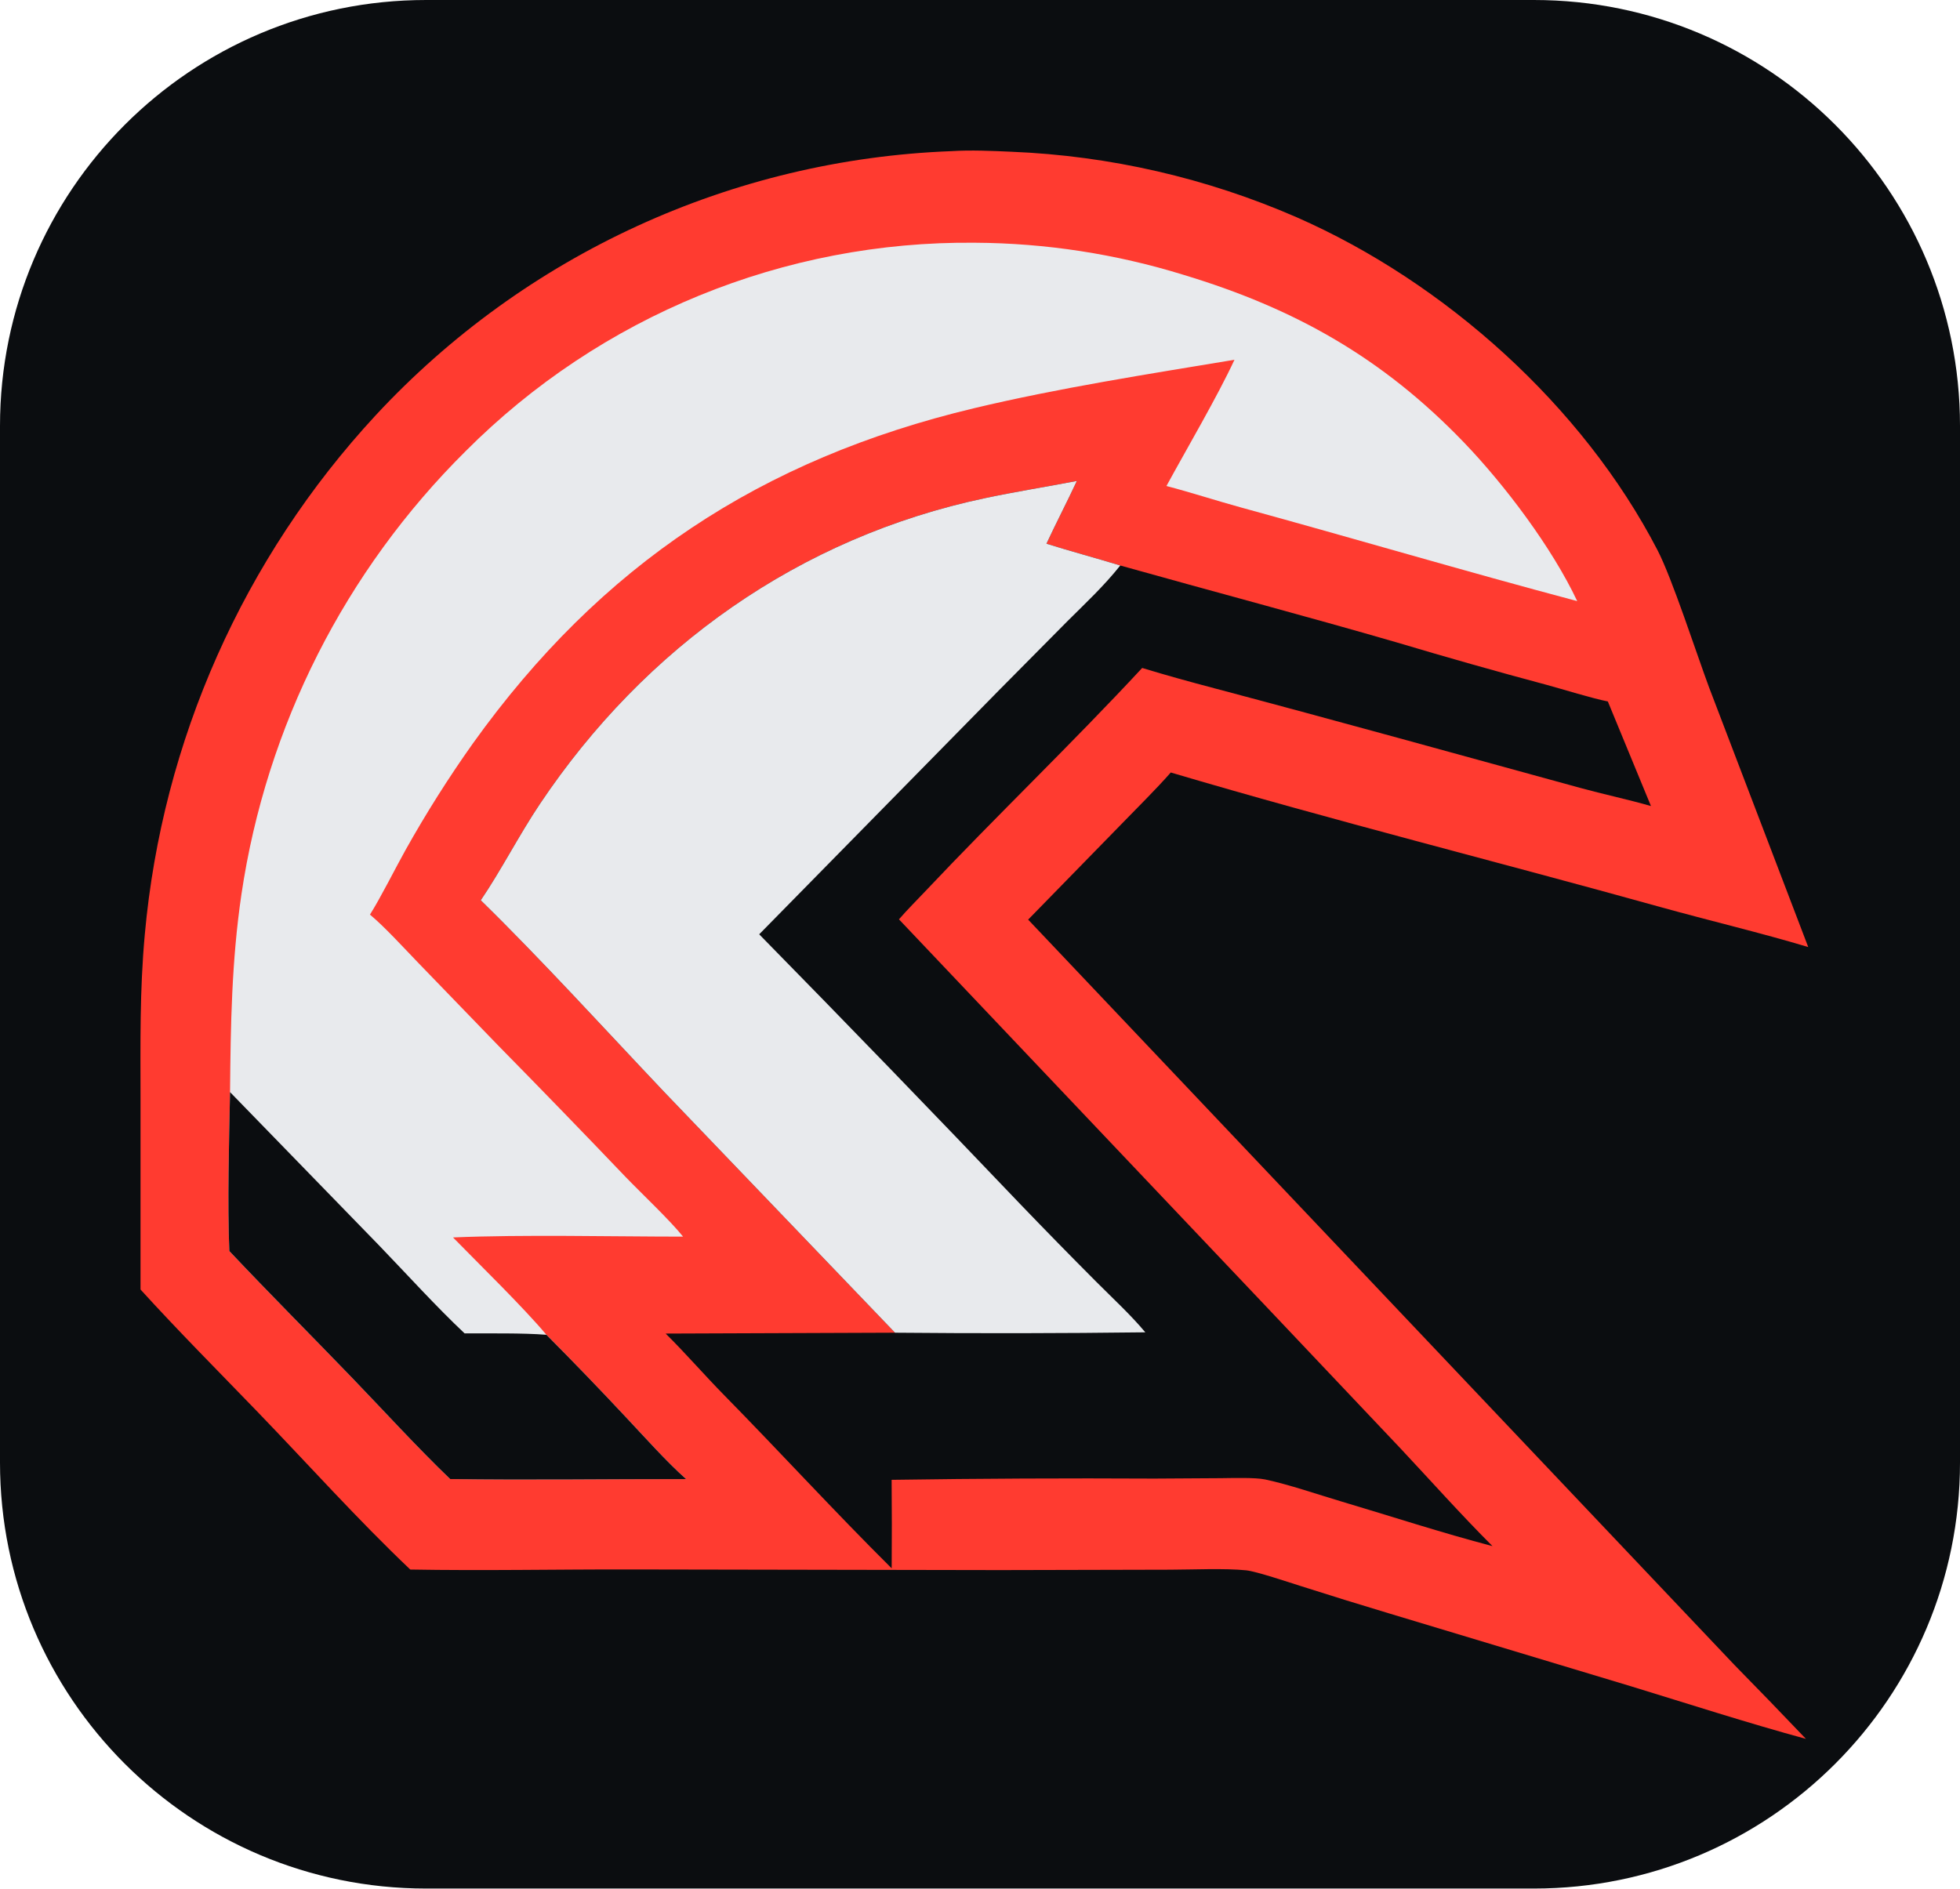
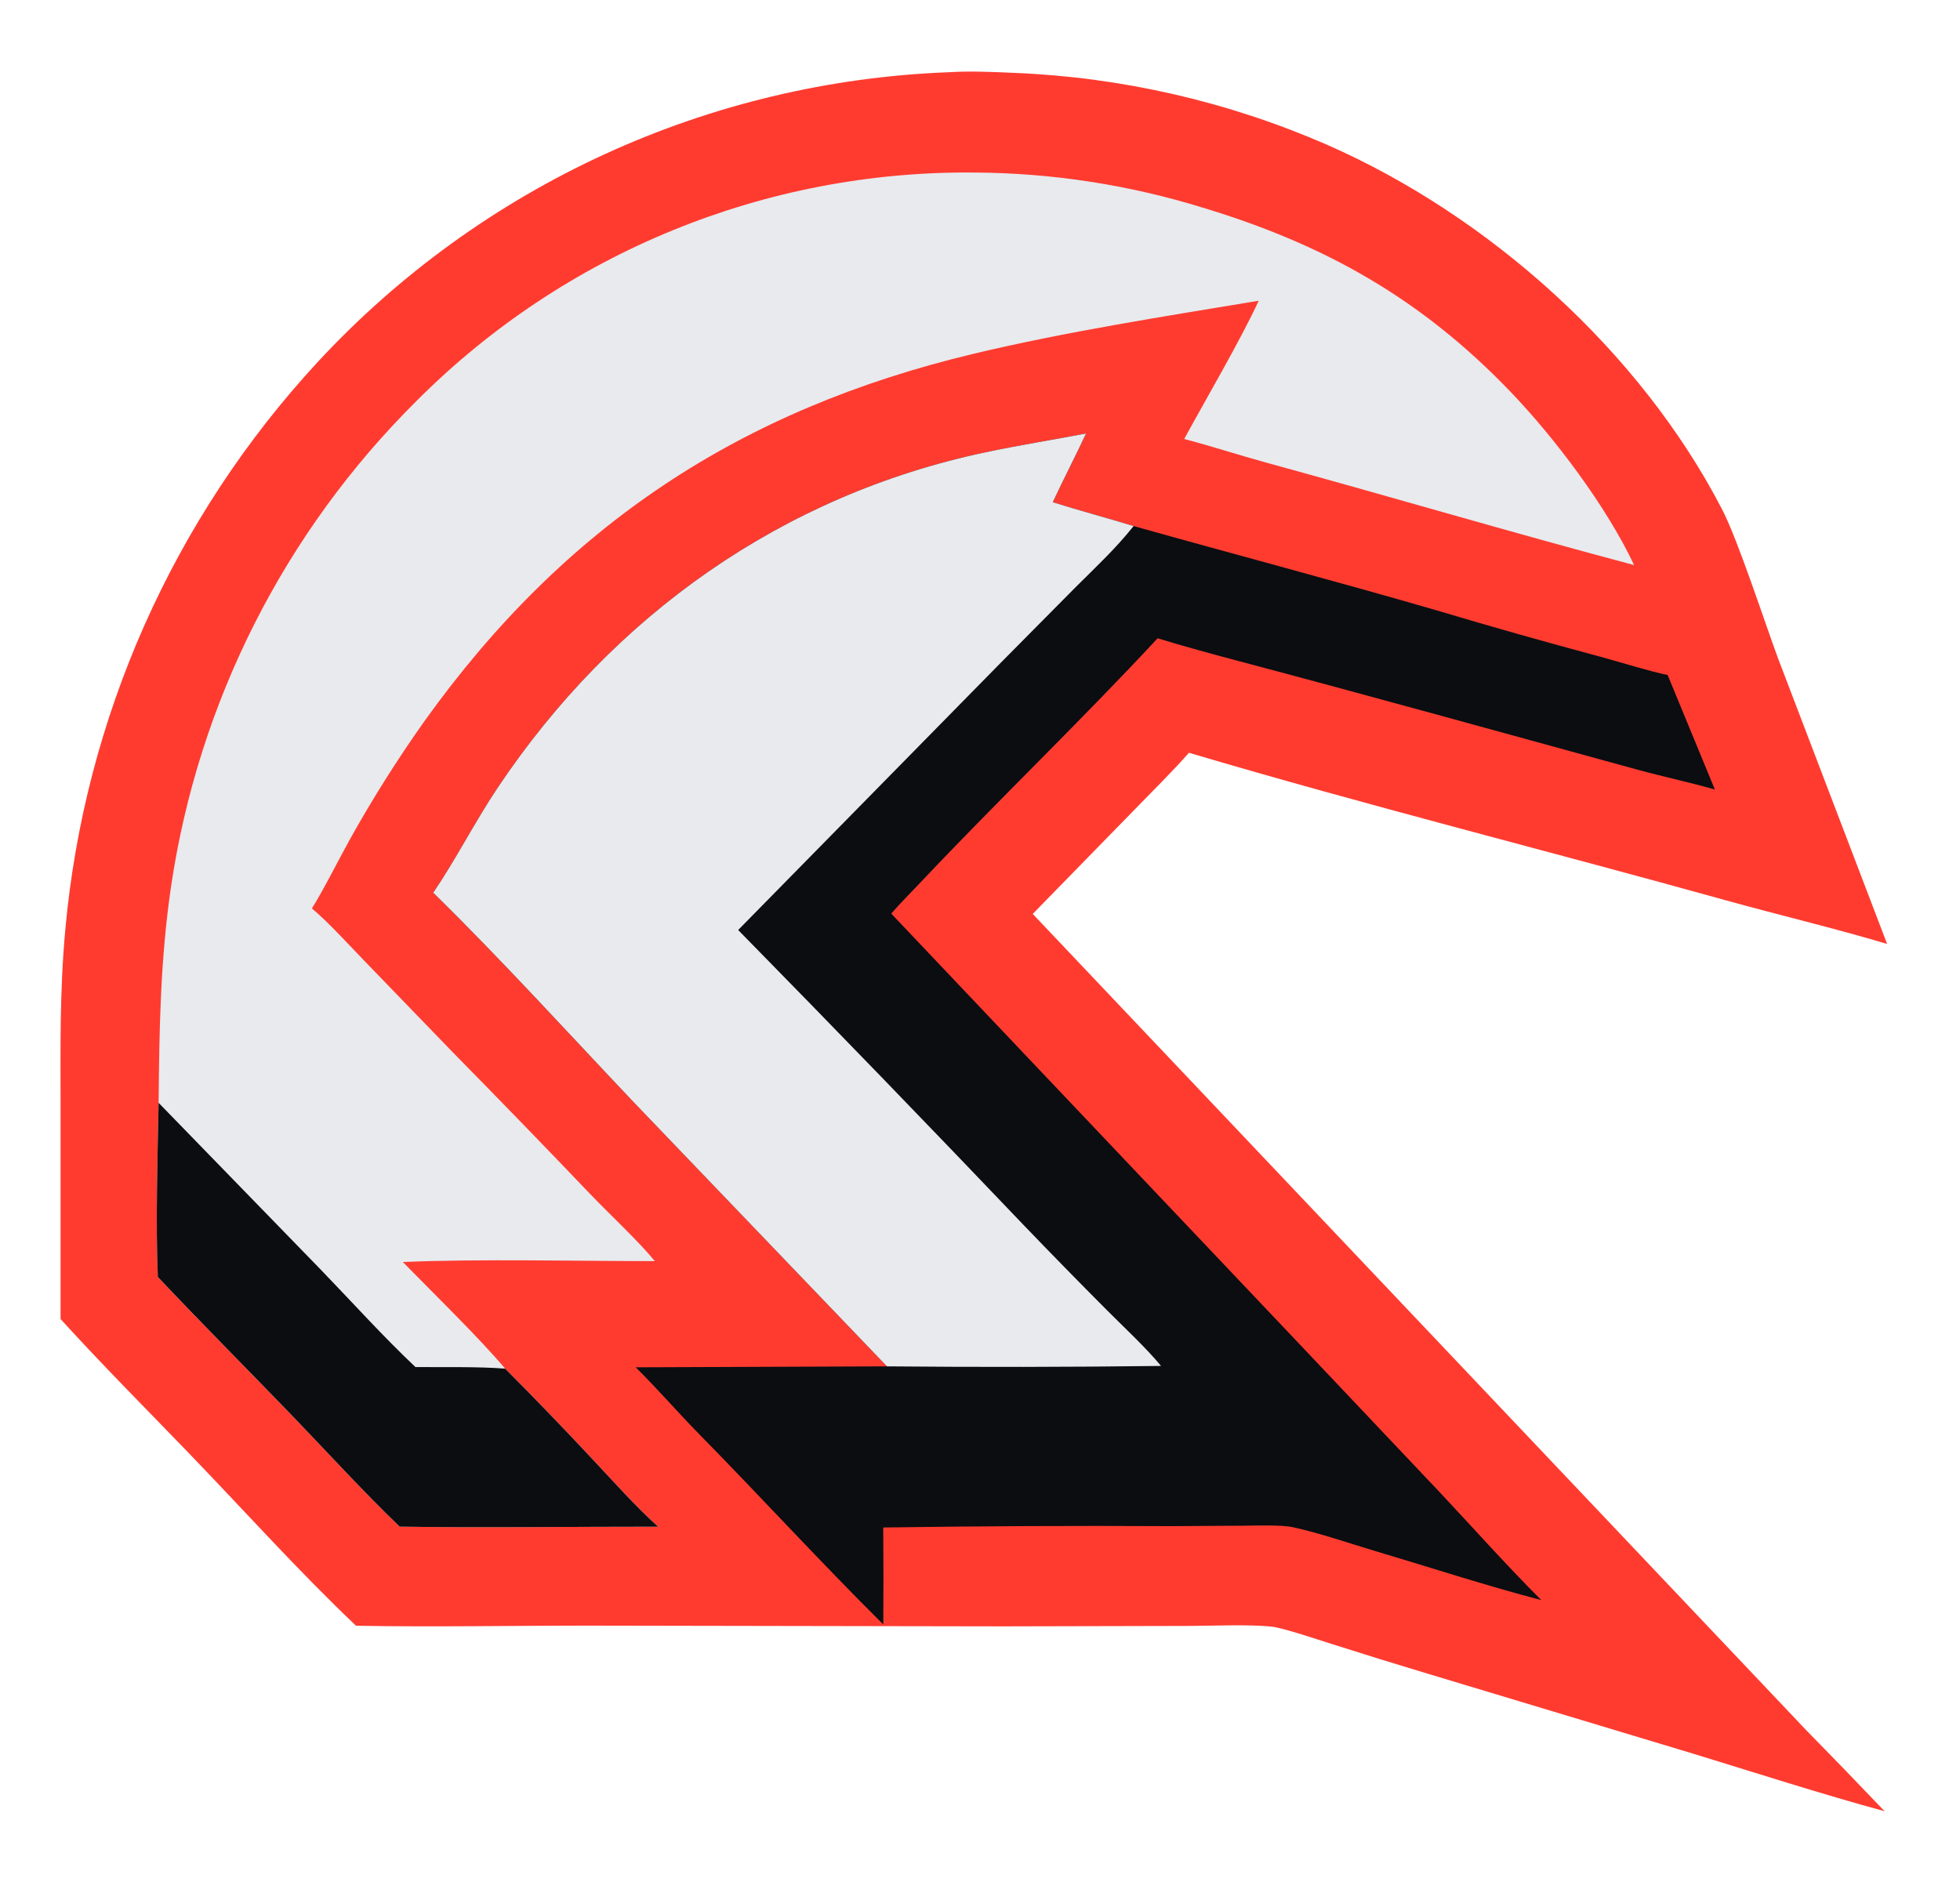
- <svg xmlns="http://www.w3.org/2000/svg" viewBox="340 360 1380 1330">
-   <rect x="340" y="360" width="1380" height="1330" rx="300" fill="#0b0d10" />
+ <svg xmlns="http://www.w3.org/2000/svg" viewBox="400 420 1260 1210">
  <path d="M 1009.86 466.447 C 1023.28 465.575 1038.74 466.255 1052.21 466.867 C 1121.39 469.695 1189.45 485.335 1252.92 512.992 C 1357.24 558.771 1454.42 645.787 1507.09 747.577 C 1517.36 767.428 1534.4 820.067 1543.28 843.978 L 1613.15 1026.96 C 1579.87 1016.95 1543.11 1008.26 1509.23 998.828 C 1394.91 966.999 1278.03 937.738 1164.32 904.025 C 1154.14 915.642 1140.57 929.013 1129.7 940.243 L 1063.9 1007.64 L 1561.04 1532.38 C 1578 1549.65 1594.83 1567.06 1611.52 1584.59 C 1571.77 1573.8 1527.77 1559.64 1488.32 1547.55 L 1318.58 1496.4 C 1297.52 1490.08 1276.5 1483.57 1255.55 1476.88 C 1247.43 1474.32 1224.48 1466.61 1217.42 1465.89 C 1202.35 1464.35 1179.63 1465.42 1163.75 1465.45 L 1044.28 1465.73 L 783.206 1465.27 C 731.976 1465.19 679.949 1466.25 628.863 1465.34 C 591.795 1430.14 556.542 1390.77 521.029 1353.98 C 493.632 1325.59 465.445 1297.29 438.937 1268.13 L 438.942 1134.22 C 438.923 1094.14 438.304 1058.18 441.946 1018.13 C 454.258 881.636 511.417 753.06 604.5 652.473 C 709.629 539.195 855.428 472.286 1009.86 466.447 z" fill="rgb(255,59,48)" transform="translate(0,0)" />
  <path d="M 678.503 994.006 C 692.848 972.893 705.325 948.302 720.12 926.201 C 794.157 815.605 903.049 738.381 1033.64 710.797 C 1055.14 706.257 1076.64 702.839 1098.18 698.722 C 1091.28 713.516 1083.72 728.046 1076.78 742.905 C 1093.73 748.244 1111.56 752.986 1128.76 758.254 C 1193.21 776.356 1259.98 793.99 1323.96 812.57 C 1358.79 822.987 1393.78 832.895 1428.9 842.291 C 1440.8 845.531 1460.69 851.738 1472.05 854.007 L 1502.41 927.651 C 1485.81 922.899 1468.97 919.369 1452.32 914.798 C 1366.62 891.284 1281.01 867.52 1195.11 844.744 C 1177.96 840.197 1161.17 835.604 1144.19 830.403 C 1094.65 883.788 1041.52 934.635 991.512 987.635 C 985.365 994.151 978.782 1000.67 972.941 1007.44 L 1229.93 1278.48 L 1326.1 1380.09 C 1347.78 1403.23 1368.33 1426.33 1390.83 1448.85 C 1355.1 1439.49 1319.55 1427.86 1284.11 1417.31 C 1267.02 1412.23 1248.06 1405.61 1230.82 1401.91 C 1223.84 1400.41 1207.29 1400.94 1199.57 1401 L 1152.67 1401.29 C 1091.04 1400.96 1029.41 1401.25 967.781 1402.16 C 967.964 1422.94 967.977 1443.72 967.82 1464.5 C 927.69 1424.67 889.31 1382.69 849.683 1342.35 C 835.893 1328.31 822.612 1312.94 808.677 1299.16 L 970.182 1298.55 L 807.474 1128.81 C 766.53 1085.58 720.778 1035.34 678.503 994.006 z" fill="rgb(11,13,16)" transform="translate(0,0)" />
  <path d="M 678.503 994.006 C 692.848 972.893 705.325 948.302 720.12 926.201 C 794.157 815.605 903.049 738.381 1033.64 710.797 C 1055.14 706.257 1076.64 702.839 1098.18 698.722 C 1091.28 713.516 1083.72 728.046 1076.78 742.905 C 1093.73 748.244 1111.56 752.986 1128.76 758.254 C 1116.81 773.156 1105.08 783.989 1091.59 797.437 L 1043 846.487 L 874.537 1017.98 C 936.282 1080.89 997.57 1144.25 1058.4 1208.06 C 1076 1226.38 1093.78 1244.55 1111.72 1262.55 C 1123.16 1274.05 1136.11 1285.94 1146.39 1298.28 C 1087.66 1299.01 1028.92 1299.1 970.182 1298.55 L 807.474 1128.81 C 766.53 1085.58 720.778 1035.34 678.503 994.006 z" fill="rgb(232,234,237)" transform="translate(0,0)" />
  <path d="M 501.97 1129.11 C 502.39 1081.77 503.067 1036.85 509.998 989.767 C 527.538 871.454 582.902 761.997 667.812 677.76 C 762.734 582.523 892.053 529.591 1026.51 530.94 C 1076.29 531.22 1125.77 538.842 1173.33 553.56 C 1251.83 577.281 1313.51 612.067 1370.69 671.542 C 1399.56 701.569 1432.82 745.792 1450.49 783.331 C 1371.34 762.304 1293.14 739.113 1214.2 717.503 C 1196.7 712.714 1178.58 706.787 1161.27 702.264 C 1175.31 676.498 1197.3 639.004 1209.17 613.369 C 1148.4 623.461 1085.45 633.238 1025.76 647.498 C 875.713 683.337 762.97 757.825 672.976 883.525 C 655.829 907.697 639.986 932.77 625.517 958.635 C 618.416 971.333 607.864 992.495 600.479 1004.1 C 610.679 1012.58 624.26 1027.47 633.878 1037.44 L 690.913 1096.44 C 720.953 1126.99 750.77 1157.76 780.362 1188.75 C 792.1 1200.94 811.066 1218.68 820.952 1230.89 C 770.296 1230.88 708.828 1229.35 658.955 1231.46 C 677.374 1250.31 708.403 1280.55 724.723 1300.02 C 743.833 1319.21 762.633 1338.71 781.116 1358.51 C 794.214 1372.42 808.973 1389.07 823.076 1401.64 C 768.676 1401.59 710.984 1402.44 656.954 1401.61 C 634.145 1379.76 609.594 1352.84 587.517 1329.93 C 559.025 1300.37 529.561 1270.84 501.476 1241.05 C 500.029 1207.88 501.294 1162.68 501.97 1129.11 z" fill="rgb(232,234,237)" transform="translate(0,0)" />
  <path d="M 501.97 1129.11 L 606.982 1237.17 C 626.196 1257.09 647.211 1280.32 667.104 1299.02 C 684.162 1299.13 707.939 1298.67 724.723 1300.02 C 743.833 1319.21 762.633 1338.71 781.116 1358.51 C 794.214 1372.42 808.973 1389.07 823.076 1401.64 C 768.676 1401.59 710.984 1402.44 656.954 1401.61 C 634.145 1379.76 609.594 1352.84 587.517 1329.93 C 559.025 1300.37 529.561 1270.84 501.476 1241.05 C 500.029 1207.88 501.294 1162.68 501.97 1129.11 z" fill="rgb(11,13,16)" transform="translate(0,0)" />
</svg>
